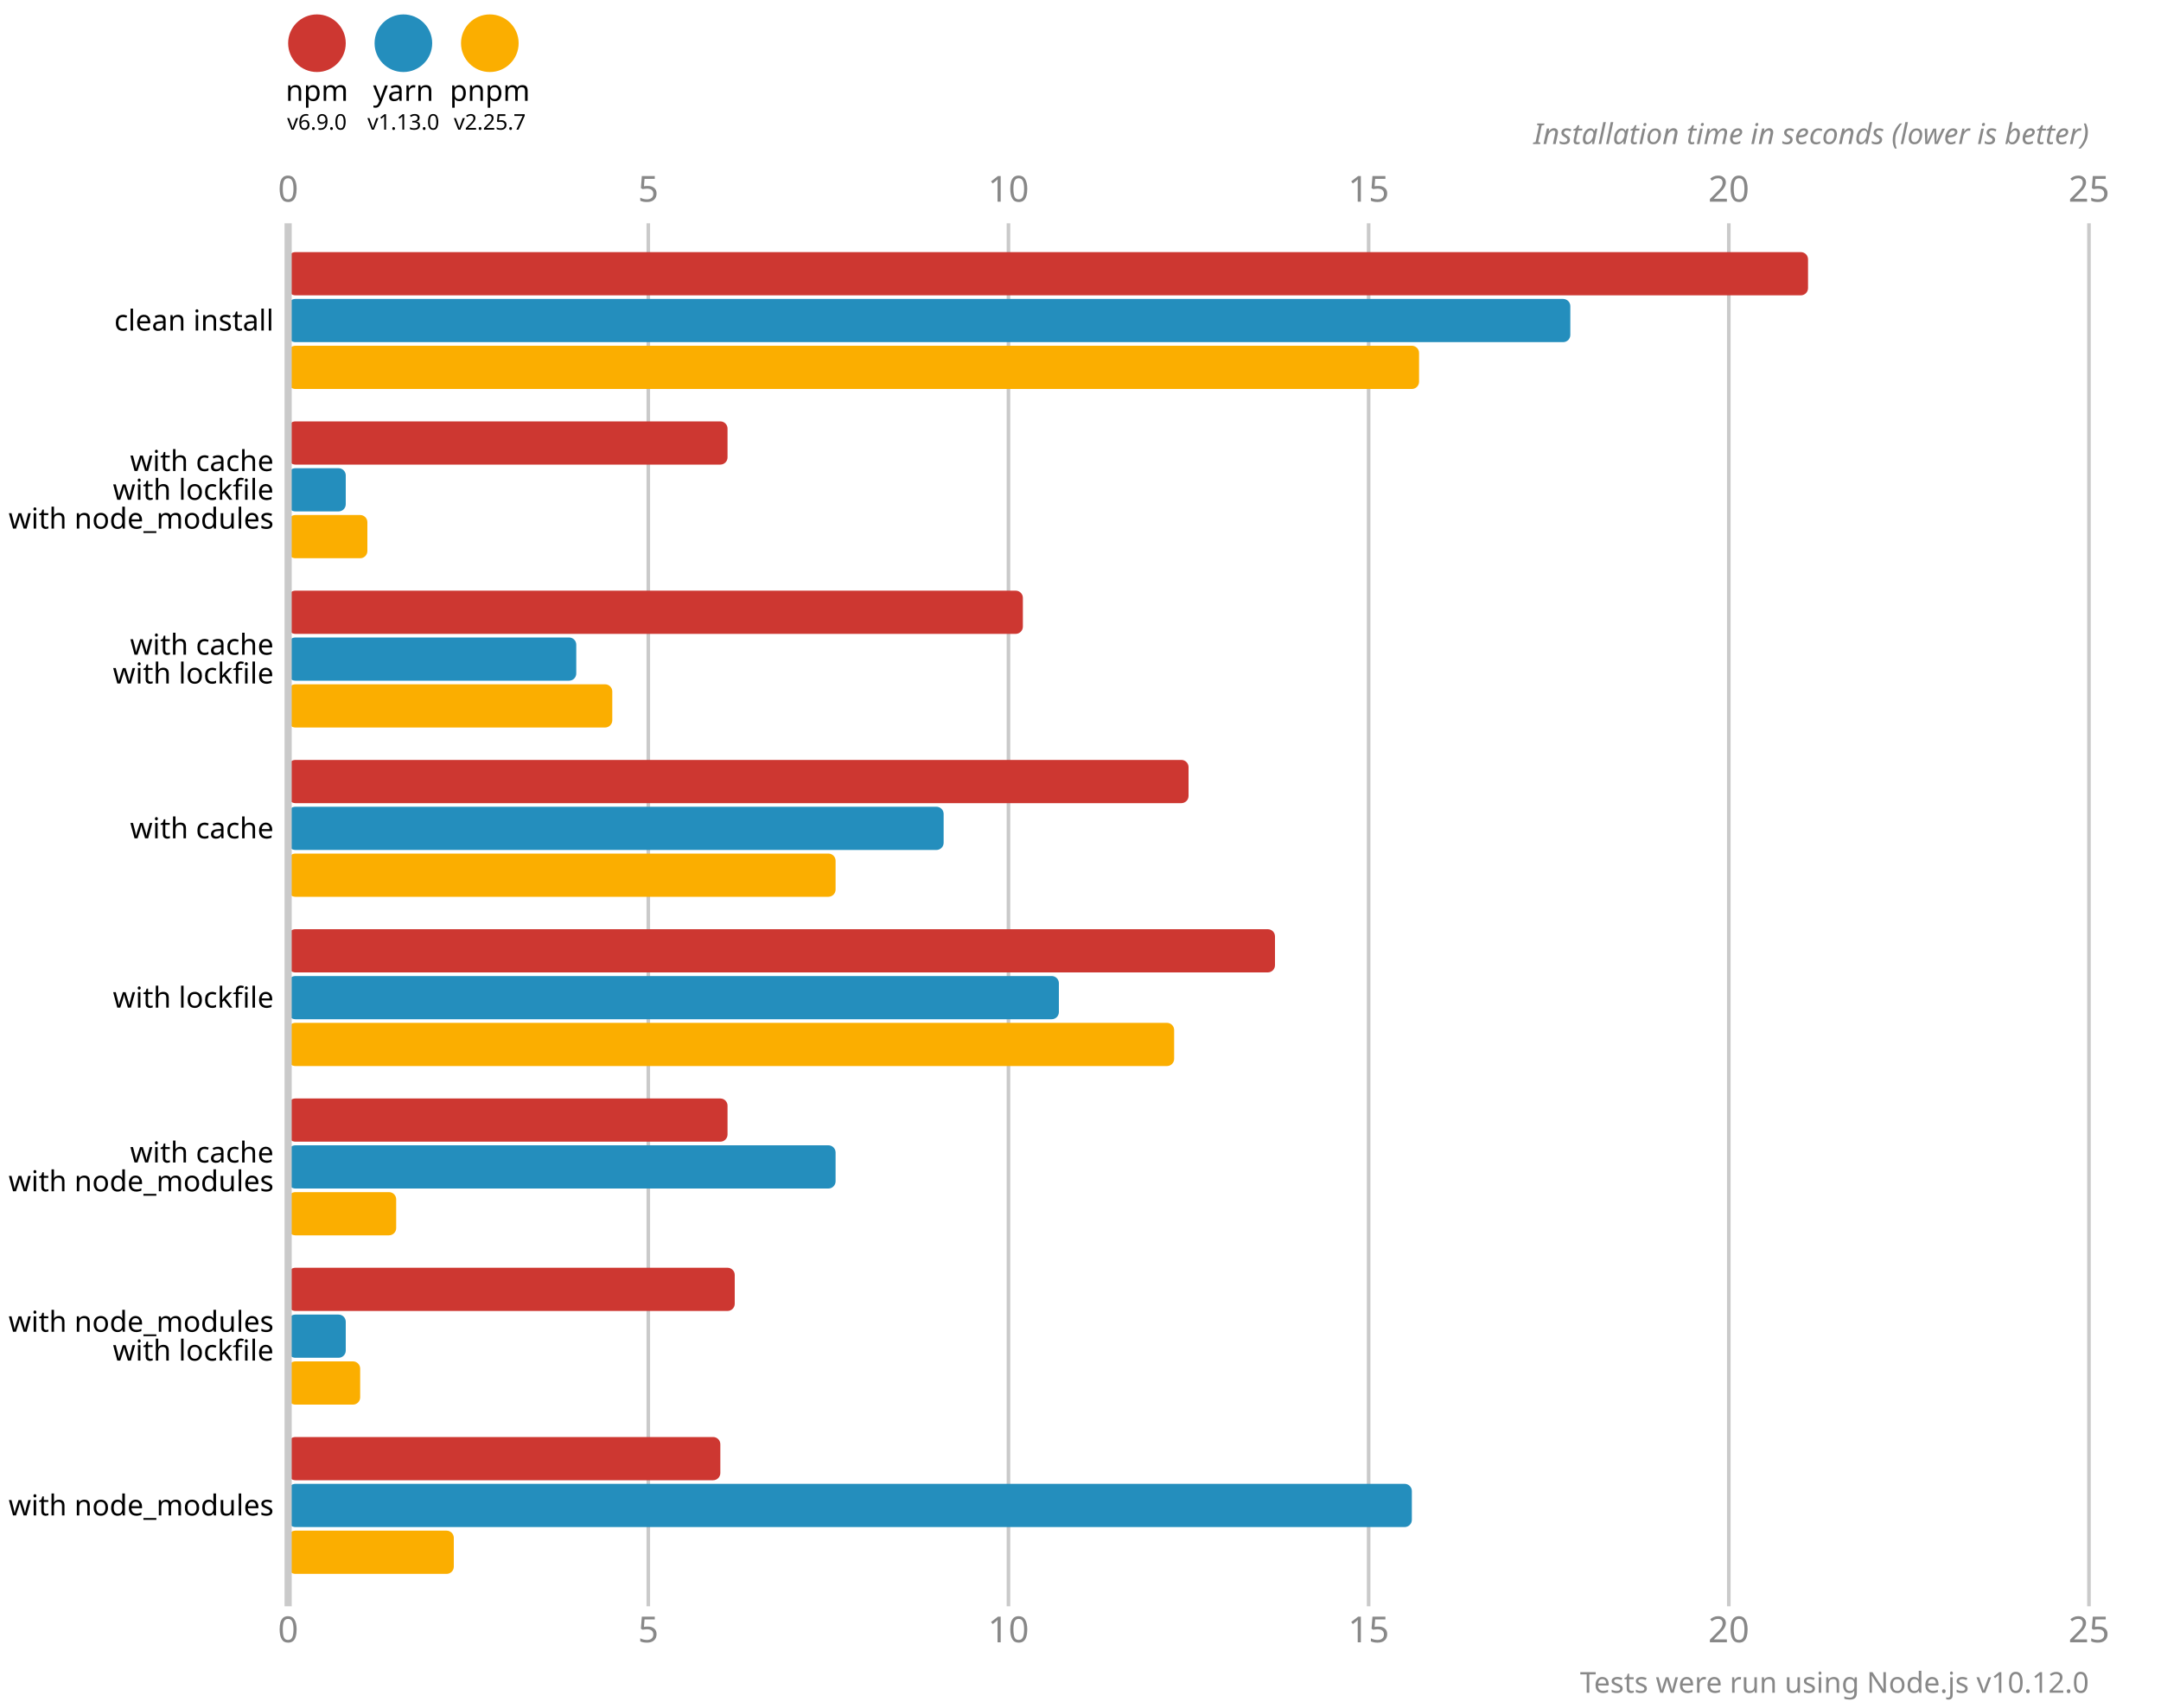
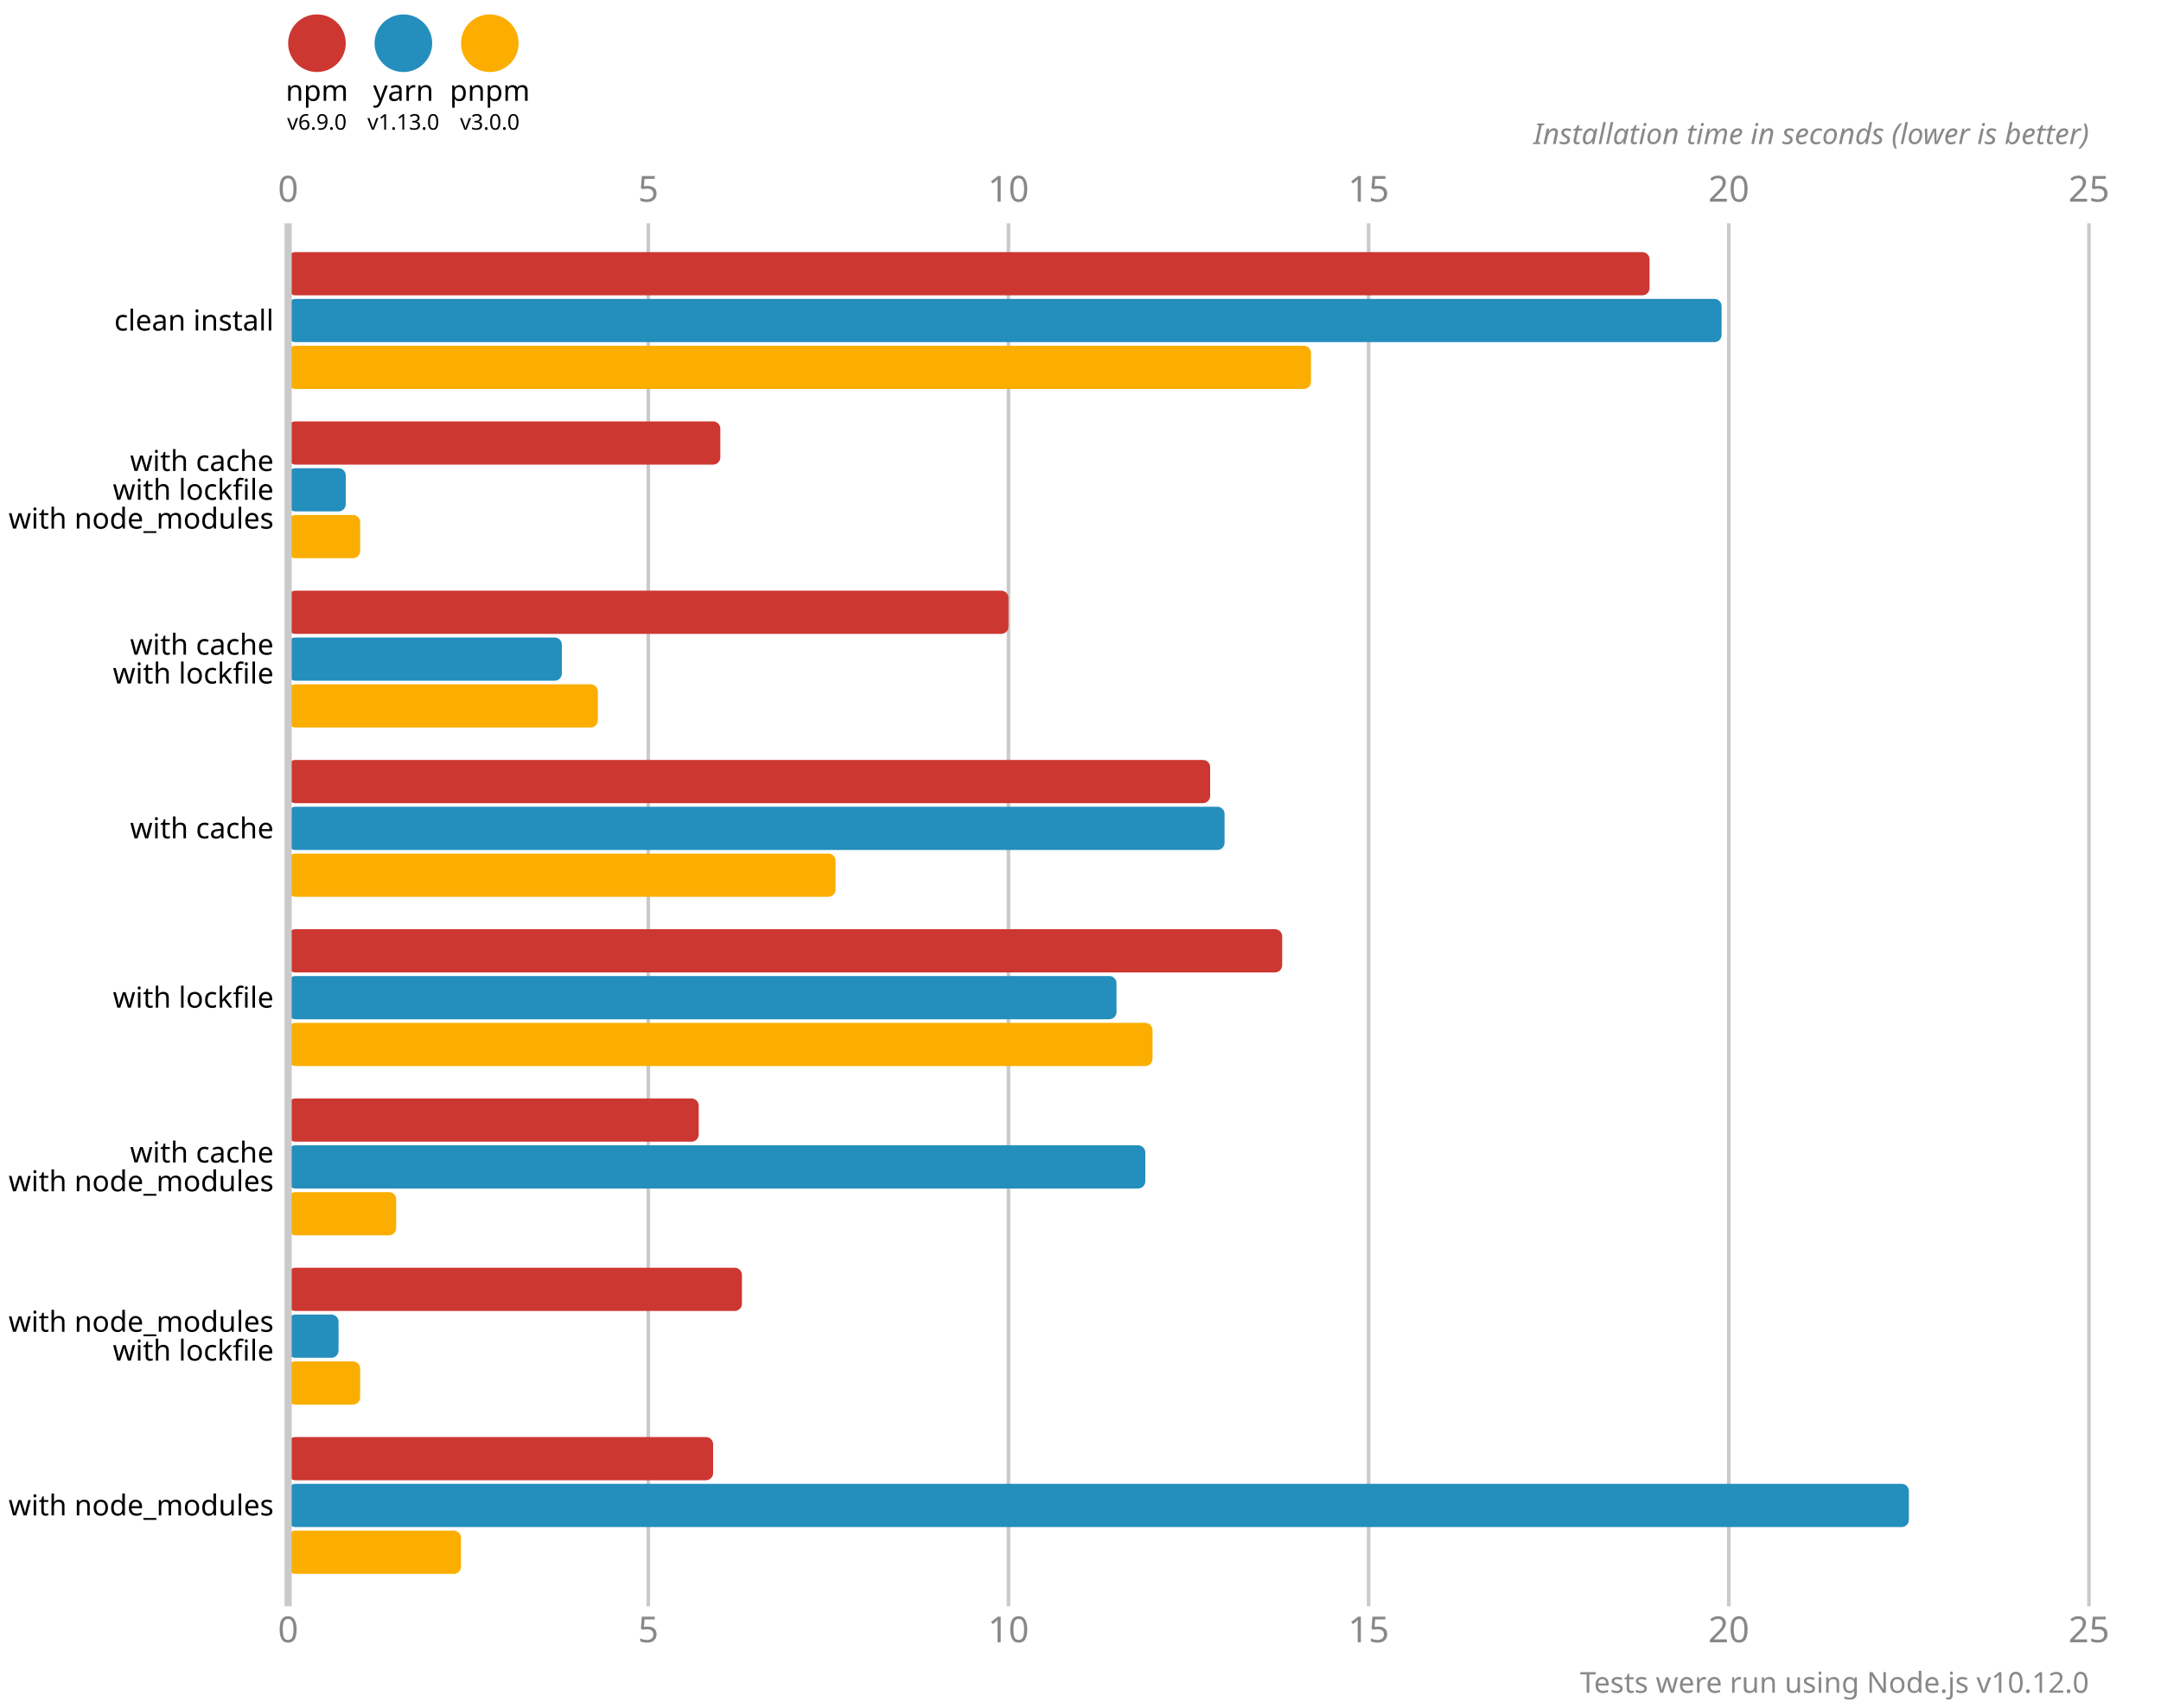
<svg xmlns="http://www.w3.org/2000/svg" version="1.1" viewBox="0 0 300 237">
  <style>
    .font { font-family: sans-serif; }
    .s3 { font-size: 3px; }
    .s4 { font-size: 4px; }
    .s5 { font-size: 5px; }
    .line { stroke: #cacaca; }
    .width { stroke-width: 0.5; }
    .text { fill: #888; }
  </style>
  <circle cx="44" cy="6" r="4" fill="#cd3731" />
  <text x="44" y="14" class="font s4" text-anchor="middle">npm</text>
  <text x="44" y="18" class="font s3" text-anchor="middle">v6.9.0</text>
  <circle cx="56" cy="6" r="4" fill="#248ebd" />
  <text x="56" y="14" class="font s4" text-anchor="middle">yarn</text>
  <text x="56" y="18" class="font s3" text-anchor="middle">v1.13.0</text>
  <circle cx="68" cy="6" r="4" fill="#fbae00" />
  <text x="68" y="14" class="font s4" text-anchor="middle">pnpm</text>
-   <text x="68" y="18" class="font s3" text-anchor="middle">v2.25.7</text>
+   <text x="68" y="18" class="font s3" text-anchor="middle">v3.0.0</text>
  <text x="40" y="28" class="font s5 text" text-anchor="middle">0</text>
  <text x="40" y="228" class="font s5 text" text-anchor="middle">0</text>
  <line x1="90" y1="31" x2="90" y2="223" class="line width" />
  <text x="90" y="28" class="font s5 text" text-anchor="middle">5</text>
  <text x="90" y="228" class="font s5 text" text-anchor="middle">5</text>
  <line x1="140" y1="31" x2="140" y2="223" class="line width" />
  <text x="140" y="28" class="font s5 text" text-anchor="middle">10</text>
  <text x="140" y="228" class="font s5 text" text-anchor="middle">10</text>
  <line x1="190" y1="31" x2="190" y2="223" class="line width" />
  <text x="190" y="28" class="font s5 text" text-anchor="middle">15</text>
  <text x="190" y="228" class="font s5 text" text-anchor="middle">15</text>
  <line x1="240" y1="31" x2="240" y2="223" class="line width" />
  <text x="240" y="28" class="font s5 text" text-anchor="middle">20</text>
  <text x="240" y="228" class="font s5 text" text-anchor="middle">20</text>
  <line x1="290" y1="31" x2="290" y2="223" class="line width" />
  <text x="290" y="28" class="font s5 text" text-anchor="middle">25</text>
  <text x="290" y="228" class="font s5 text" text-anchor="middle">25</text>
  <text x="290" y="20" class="font s4 text" font-style="italic" text-anchor="end">Installation time in seconds (lower is better)</text>
-   <rect x="40" y="35" width="211" height="6" fill="#cd3731" rx="1" ry="1" />
-   <rect x="40" y="41.5" width="178" height="6" fill="#248ebd" rx="1" ry="1" />
-   <rect x="40" y="48" width="157" height="6" fill="#fbae00" rx="1" ry="1" />
-   <rect x="40" y="58.5" width="61" height="6" fill="#cd3731" rx="1" ry="1" />
+   <rect x="40" y="35" width="189" height="6" fill="#cd3731" rx="1" ry="1" />
+   <rect x="40" y="41.5" width="199" height="6" fill="#248ebd" rx="1" ry="1" />
+   <rect x="40" y="48" width="142" height="6" fill="#fbae00" rx="1" ry="1" />
+   <rect x="40" y="58.5" width="60" height="6" fill="#cd3731" rx="1" ry="1" />
  <rect x="40" y="65" width="8" height="6" fill="#248ebd" rx="1" ry="1" />
-   <rect x="40" y="71.5" width="11" height="6" fill="#fbae00" rx="1" ry="1" />
-   <rect x="40" y="82" width="102" height="6" fill="#cd3731" rx="1" ry="1" />
-   <rect x="40" y="88.5" width="40" height="6" fill="#248ebd" rx="1" ry="1" />
-   <rect x="40" y="95" width="45" height="6" fill="#fbae00" rx="1" ry="1" />
-   <rect x="40" y="105.5" width="125" height="6" fill="#cd3731" rx="1" ry="1" />
-   <rect x="40" y="112" width="91" height="6" fill="#248ebd" rx="1" ry="1" />
+   <rect x="40" y="71.5" width="10" height="6" fill="#fbae00" rx="1" ry="1" />
+   <rect x="40" y="82" width="100" height="6" fill="#cd3731" rx="1" ry="1" />
+   <rect x="40" y="88.5" width="38" height="6" fill="#248ebd" rx="1" ry="1" />
+   <rect x="40" y="95" width="43" height="6" fill="#fbae00" rx="1" ry="1" />
+   <rect x="40" y="105.5" width="128" height="6" fill="#cd3731" rx="1" ry="1" />
+   <rect x="40" y="112" width="130" height="6" fill="#248ebd" rx="1" ry="1" />
  <rect x="40" y="118.5" width="76" height="6" fill="#fbae00" rx="1" ry="1" />
-   <rect x="40" y="129" width="137" height="6" fill="#cd3731" rx="1" ry="1" />
-   <rect x="40" y="135.5" width="107" height="6" fill="#248ebd" rx="1" ry="1" />
-   <rect x="40" y="142" width="123" height="6" fill="#fbae00" rx="1" ry="1" />
-   <rect x="40" y="152.5" width="61" height="6" fill="#cd3731" rx="1" ry="1" />
-   <rect x="40" y="159" width="76" height="6" fill="#248ebd" rx="1" ry="1" />
+   <rect x="40" y="129" width="138" height="6" fill="#cd3731" rx="1" ry="1" />
+   <rect x="40" y="135.5" width="115" height="6" fill="#248ebd" rx="1" ry="1" />
+   <rect x="40" y="142" width="120" height="6" fill="#fbae00" rx="1" ry="1" />
+   <rect x="40" y="152.5" width="57" height="6" fill="#cd3731" rx="1" ry="1" />
+   <rect x="40" y="159" width="119" height="6" fill="#248ebd" rx="1" ry="1" />
  <rect x="40" y="165.5" width="15" height="6" fill="#fbae00" rx="1" ry="1" />
-   <rect x="40" y="176" width="62" height="6" fill="#cd3731" rx="1" ry="1" />
-   <rect x="40" y="182.5" width="8" height="6" fill="#248ebd" rx="1" ry="1" />
+   <rect x="40" y="176" width="63" height="6" fill="#cd3731" rx="1" ry="1" />
+   <rect x="40" y="182.5" width="7" height="6" fill="#248ebd" rx="1" ry="1" />
  <rect x="40" y="189" width="10" height="6" fill="#fbae00" rx="1" ry="1" />
-   <rect x="40" y="199.5" width="60" height="6" fill="#cd3731" rx="1" ry="1" />
-   <rect x="40" y="206" width="156" height="6" fill="#248ebd" rx="1" ry="1" />
-   <rect x="40" y="212.5" width="23" height="6" fill="#fbae00" rx="1" ry="1" />
+   <rect x="40" y="199.5" width="59" height="6" fill="#cd3731" rx="1" ry="1" />
+   <rect x="40" y="206" width="225" height="6" fill="#248ebd" rx="1" ry="1" />
+   <rect x="40" y="212.5" width="24" height="6" fill="#fbae00" rx="1" ry="1" />
  <line x1="40" y1="31" x2="40" y2="223" class="line" />
  <text x="38" y="44.5" class="font s4" dominant-baseline="middle" text-anchor="end">clean install</text>
  <text x="38" y="64" class="font s4" dominant-baseline="middle" text-anchor="end">with cache</text>
  <text x="38" y="68" class="font s4" dominant-baseline="middle" text-anchor="end">with lockfile</text>
  <text x="38" y="72" class="font s4" dominant-baseline="middle" text-anchor="end">with node_modules</text>
  <text x="38" y="89.5" class="font s4" dominant-baseline="middle" text-anchor="end">with cache</text>
  <text x="38" y="93.5" class="font s4" dominant-baseline="middle" text-anchor="end">with lockfile</text>
  <text x="38" y="115" class="font s4" dominant-baseline="middle" text-anchor="end">with cache</text>
  <text x="38" y="138.5" class="font s4" dominant-baseline="middle" text-anchor="end">with lockfile</text>
  <text x="38" y="160" class="font s4" dominant-baseline="middle" text-anchor="end">with cache</text>
  <text x="38" y="164" class="font s4" dominant-baseline="middle" text-anchor="end">with node_modules</text>
  <text x="38" y="183.5" class="font s4" dominant-baseline="middle" text-anchor="end">with node_modules</text>
  <text x="38" y="187.5" class="font s4" dominant-baseline="middle" text-anchor="end">with lockfile</text>
  <text x="38" y="209" class="font s4" dominant-baseline="middle" text-anchor="end">with node_modules</text>
  <text x="290" y="235" class="font s4 text" text-anchor="end">Tests were run using Node.js v10.12.0</text>
</svg>
